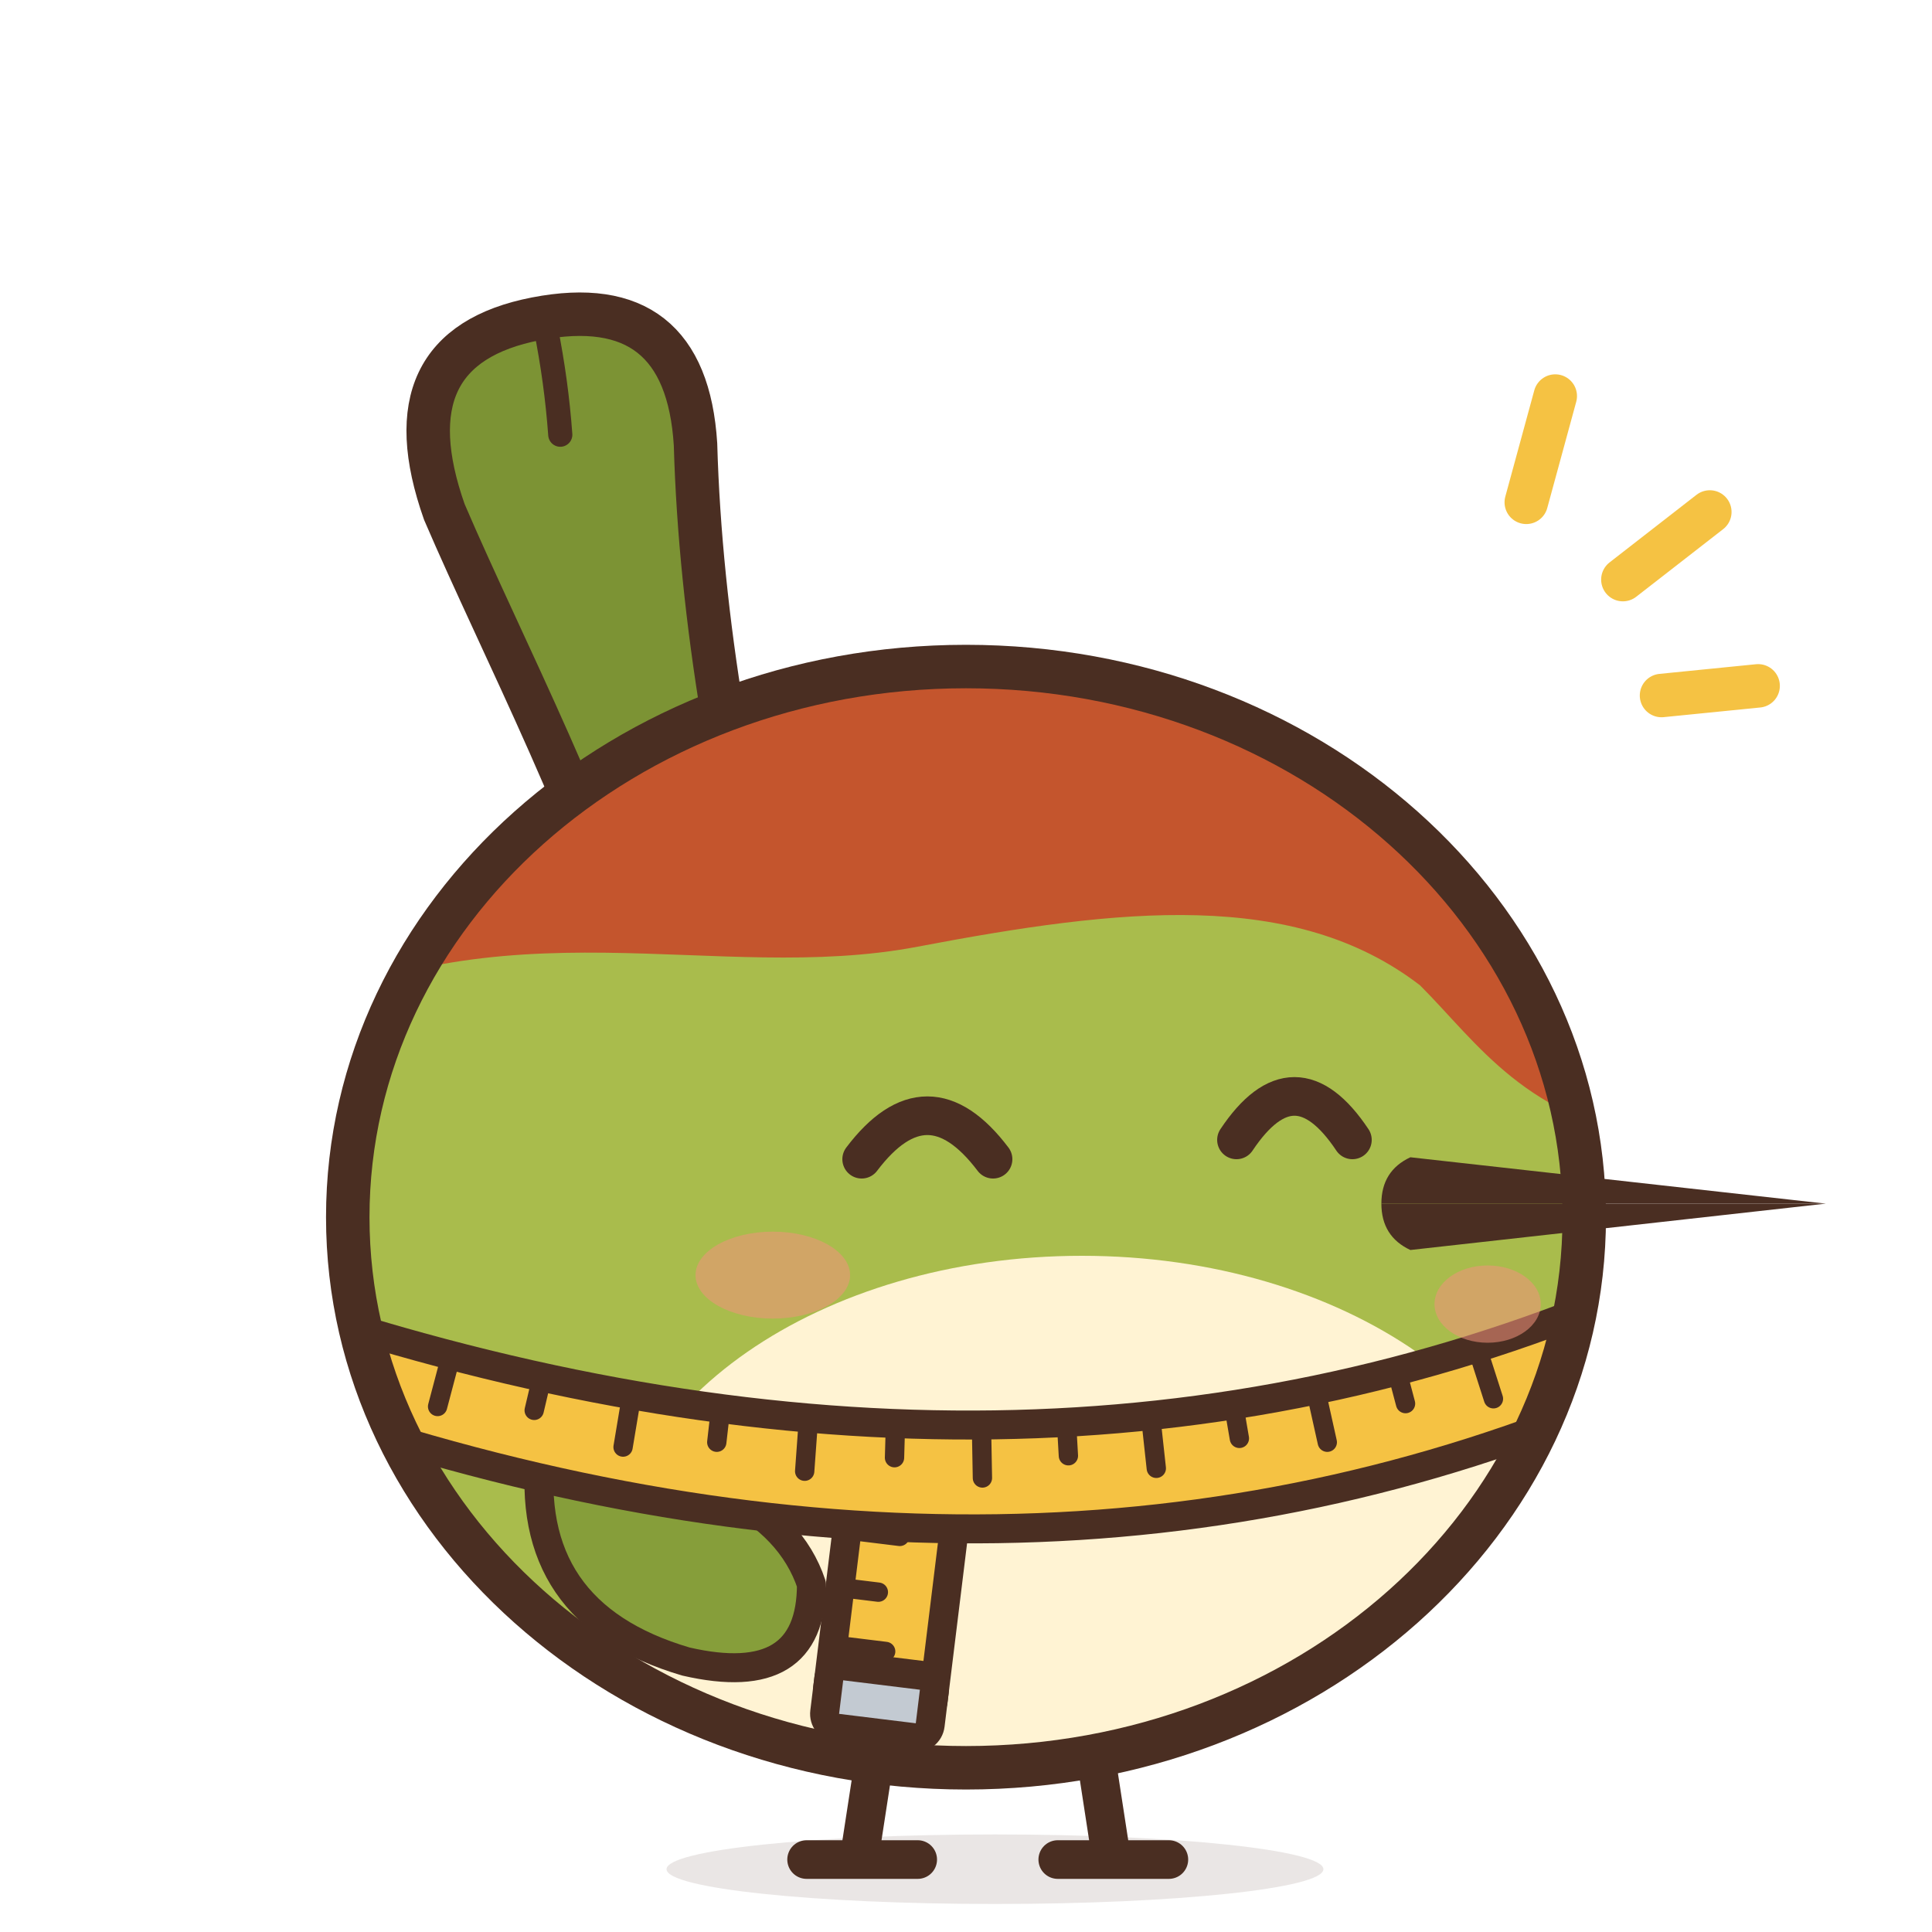
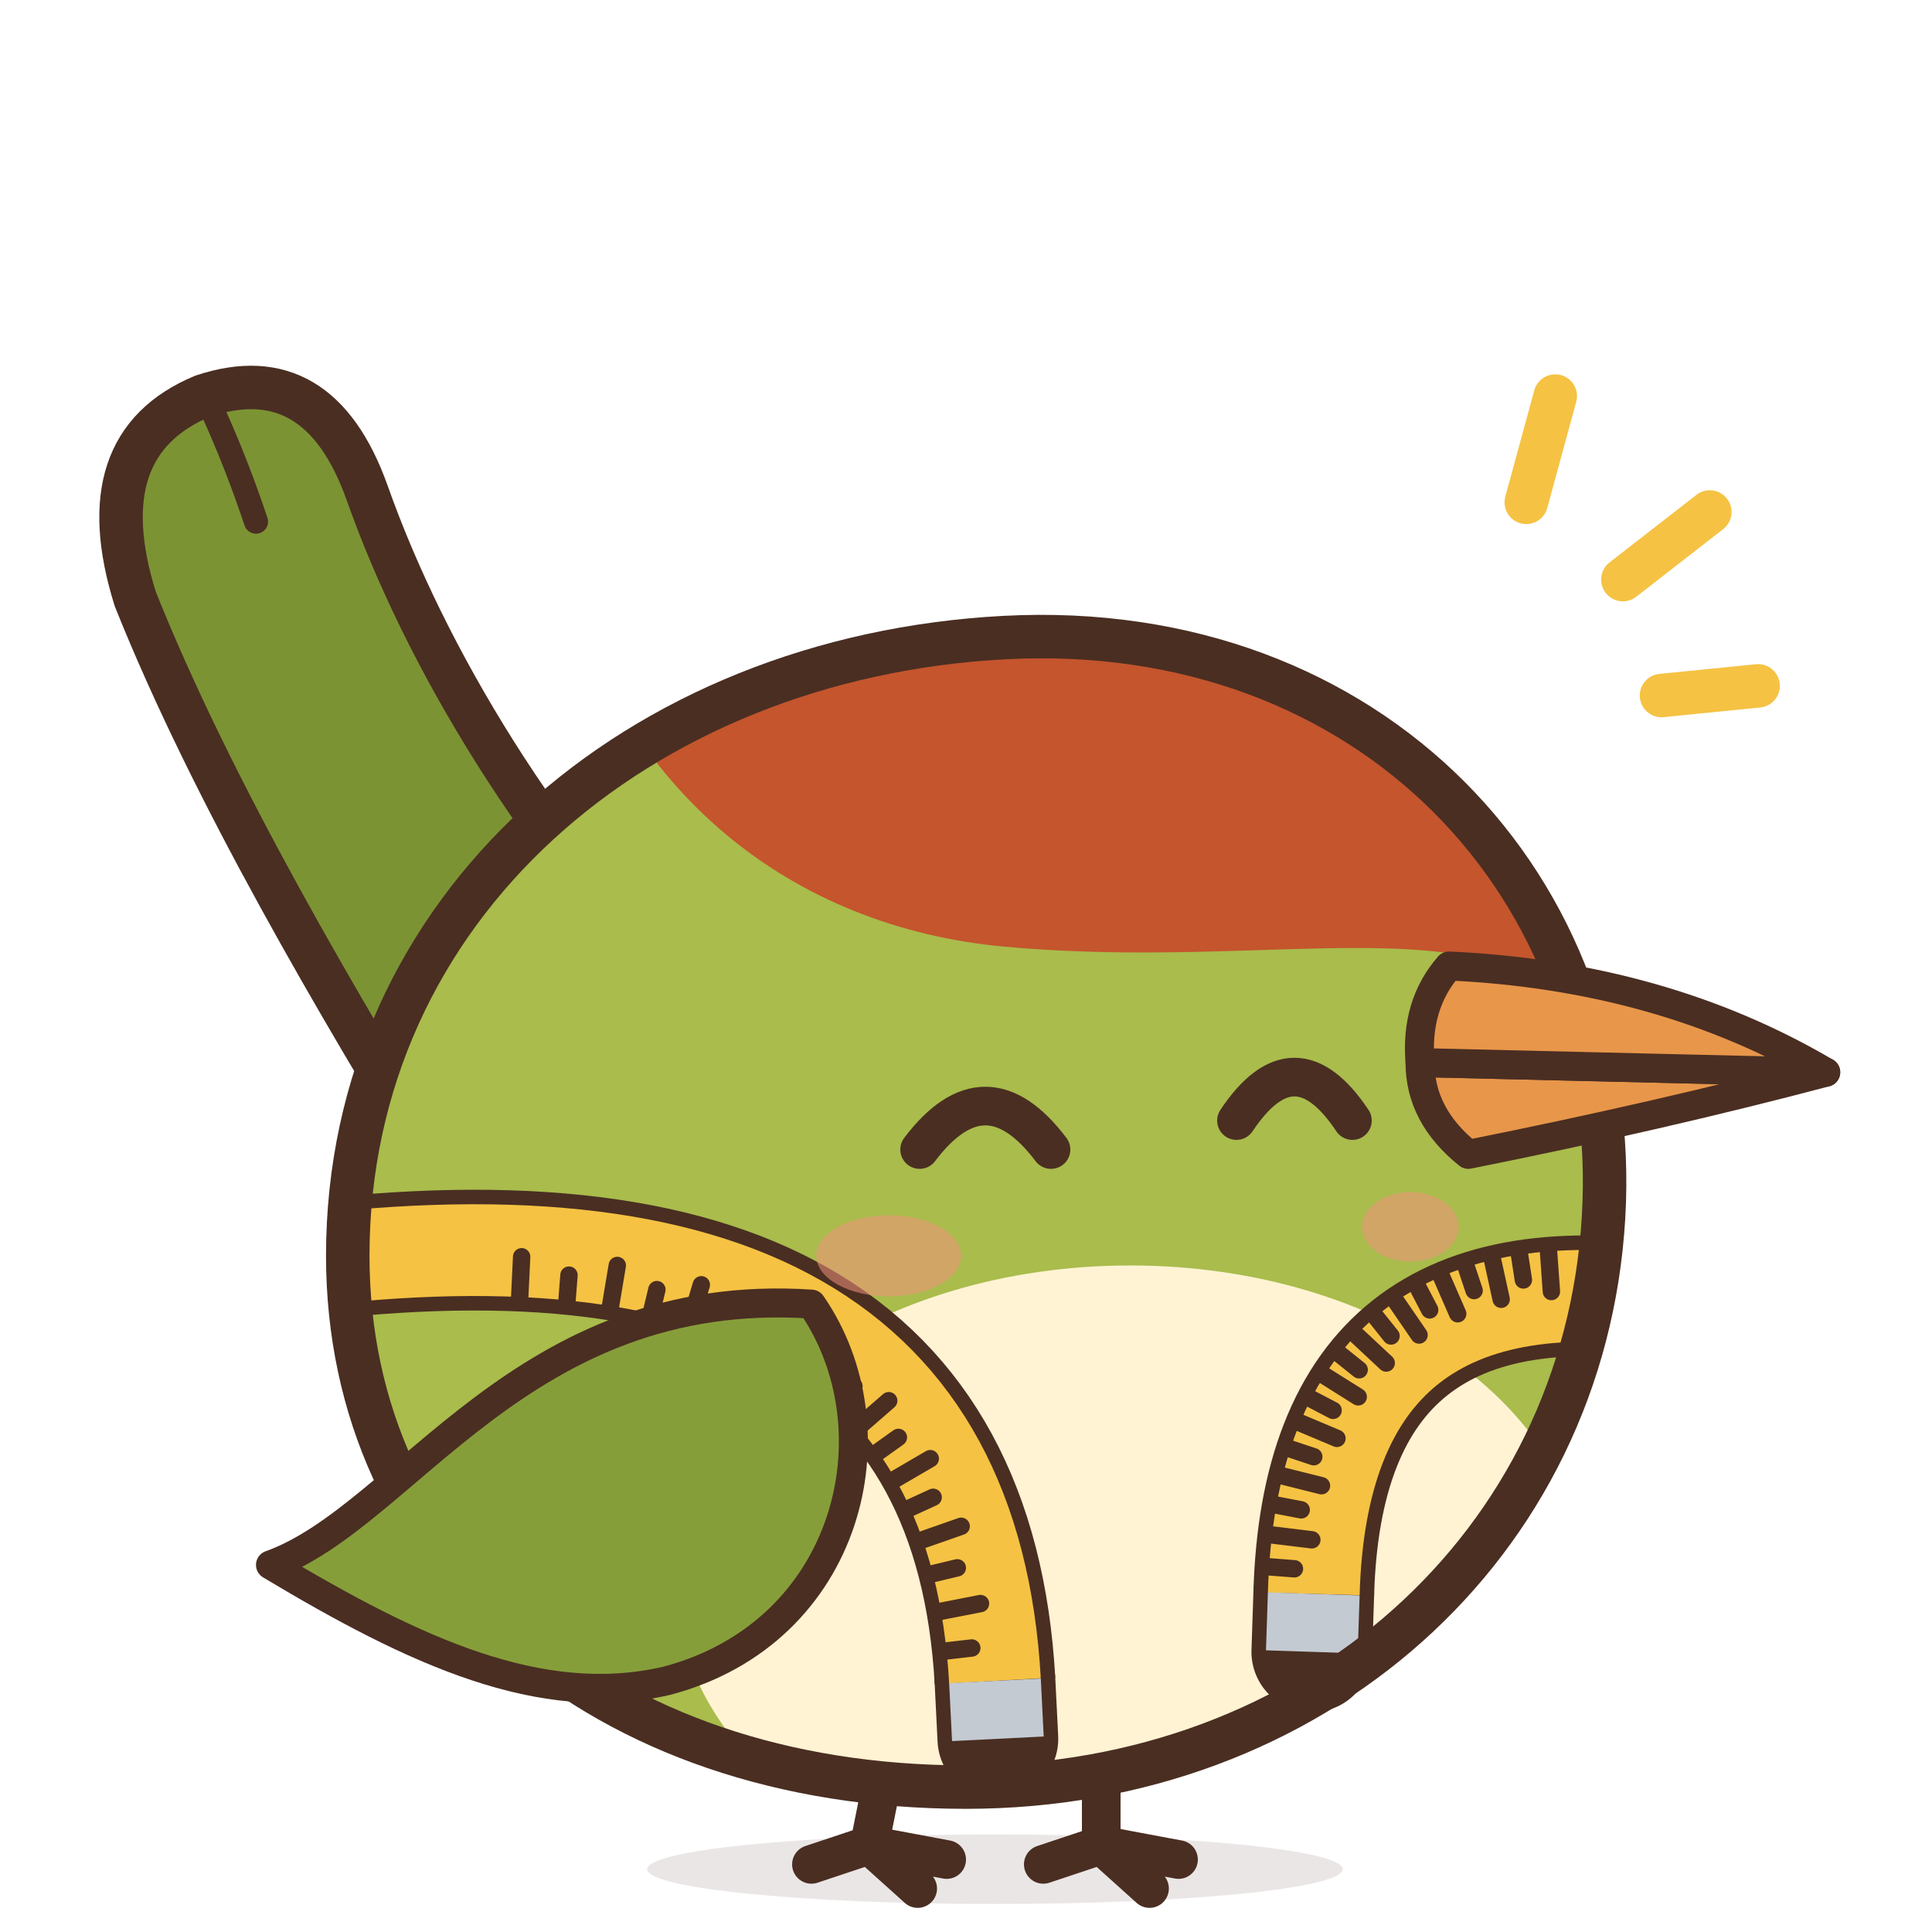
<svg xmlns="http://www.w3.org/2000/svg" viewBox="0 0 200 200" width="200" height="200" role="img" aria-labelledby="t d">
  <defs>
    <clipPath id="fitz-body">
-       <ellipse cx="100" cy="126" rx="64" ry="57" />
+       <path d="M104 66 C 142 64, 168 92, 166 126 C 164 160, 136 185, 100 185 C 62 185, 36 162, 36 130 C 36 94, 66 68, 104 66 Z" />
+     </clipPath>
+     <clipPath id="fitz-body-tape">
+       <path d="M104 66 C 142 64, 168 92, 166 126 C 164 160, 136 185, 100 185 C 62 185, 36 162, 36 130 C 36 94, 66 68, 104 66 Z" />
+       <rect x="80" y="150" width="80" height="50" />
    </clipPath>
  </defs>
-   <ellipse class="shadow" cx="103" cy="193.5" rx="34" ry="3.6" fill="#4A2E22" opacity=".12" />
+   <ellipse class="shadow" cx="103" cy="193.5" rx="36" ry="3.6" fill="#4A2E22" opacity=".12" />
  <g class="bird">
    <g class="feet">
-       <path d="M91 179 L89 192 M83.5 192.5 L95 192.5" stroke="#4A2E22" stroke-width="4" stroke-linecap="round" stroke-linejoin="round" fill="none" />
-       <path d="M113 179 L115 192 M109.5 192.5 L121 192.5" stroke="#4A2E22" stroke-width="4" stroke-linecap="round" stroke-linejoin="round" fill="none" />
+       <path d="M92 181 L90 191 M84 193 L90 191 L98 192.5 M90 191 L95 195.5" stroke="#4A2E22" stroke-width="4" stroke-linecap="round" stroke-linejoin="round" fill="none" />
+       <path d="M114 181 L114 191 M108 193 L114 191 L122 192.5 M114 191 L119 195.5" stroke="#4A2E22" stroke-width="4" stroke-linecap="round" stroke-linejoin="round" fill="none" />
    </g>
    <g class="tail">
-       <path d="M67 104 C 62 86, 52 67, 46 53 Q 40 36 55.5 33 Q 71 30 72 46 C 72.5 64, 76 84, 81 102 Z" fill="#7C9334" stroke="#4A2E22" stroke-width="4.5" stroke-linejoin="round" />
-       <path d="M56.5 34 Q57.6 39.5 58 45" fill="none" stroke="#4A2E22" stroke-width="2.5" stroke-linecap="round" />
+       <path d="M72 104 L46 122 C 35 104, 22 82, 14 62 Q 9 46 21 41 Q 33 37 38 51 C 44 68, 56 88, 72 104 Z" fill="#7C9334" stroke="#4A2E22" stroke-width="4.5" stroke-linejoin="round" />
+       <path d="M22 42.5 Q 24.5 48 26.5 54" fill="none" stroke="#4A2E22" stroke-width="2.5" stroke-linecap="round" />
    </g>
    <g class="body">
-       <ellipse cx="100" cy="126" rx="64" ry="57" fill="#A9BC4C" />
+       <path d="M104 66 C 142 64, 168 92, 166 126 C 164 160, 136 185, 100 185 C 62 185, 36 162, 36 130 C 36 94, 66 68, 104 66 Z" fill="#A9BC4C" />
      <g clip-path="url(#fitz-body)">
-         <path d="M28 106 C 52 93, 74 102, 95 98 C 116 94, 134 92, 147 102 C 153 108, 158 116, 172 118 L172 40 L28 40 Z" fill="#C4552D" />
-         <ellipse cx="112" cy="164" rx="49" ry="34" fill="#FFF3D3" />
+         <path d="M58 58 C 64 82, 82 96, 104 98 C 126 100, 144 96, 156 100 C 162 103, 166 106, 178 108 L178 40 L58 40 Z" fill="#C4552D" />
+         <ellipse cx="117" cy="164" rx="47" ry="33" fill="#FFF3D3" />
      </g>
-       <path d="M56 150 Q 54 167 71 172 Q 84 175 84 164 Q 80 152 56 150 Z" fill="#869E3A" stroke="#4A2E22" stroke-width="3" stroke-linejoin="round" />
-       <g class="tape-end" transform="translate(94 152.1) rotate(7)">
-         <rect x="-5.5" y="0" width="11" height="25" rx="1.5" fill="#F5C243" stroke="#4A2E22" stroke-width="3" />
-         <path d="M-5.5 7 L0 7 M-5.5 13 L-1.5 13 M-5.5 19 L0 19" stroke="#4A2E22" stroke-width="2" stroke-linecap="round" />
-         <rect x="-5.5" y="21" width="11" height="6.5" rx="1.5" fill="#C3CAD2" stroke="#4A2E22" stroke-width="3" />
+       <g class="tape" clip-path="url(#fitz-body-tape)">
+         <path d="M28 131 Q100 121 103 174" fill="none" stroke="#4A2E22" stroke-width="12.5" />
+         <path d="M103 174 L103.3 180" fill="none" stroke="#4A2E22" stroke-width="12.5" stroke-linecap="round" />
+         <path d="M28 131 Q100 121 103 174" fill="none" stroke="#F5C243" stroke-width="9.5" />
+         <path d="M103 174 L103.3 180" fill="none" stroke="#C3CAD2" stroke-width="9.5" />
+         <path d="M53.8 134.3 L54 130.1 M58.7 134.6 L58.9 132 M63.2 135.2 L63.9 131 M67.4 136 L68 133.5 M71.4 137 L72.6 133 M75 138.3 L76 135.9 M78.3 139.8 L80.2 136 M81.4 141.5 L82.7 139.2 M84.1 143.3 L86.7 140 M86.6 145.4 L88.4 143.5 M88.9 147.7 L92 145 M90.9 150.3 L93 148.8 M92.7 153.1 L96.3 151 M94.2 156.1 L96.6 155 M95.5 159.4 L99.5 158 M96.6 162.9 L99.1 162.3 M97.4 166.8 L101.5 166 M98 170.9 L100.6 170.6" stroke="#4A2E22" stroke-width="1.8" stroke-linecap="round" />
+         <path d="M174 135 Q137 129 136 165" fill="none" stroke="#4A2E22" stroke-width="12.5" />
+         <path d="M136 165 L135.8 171" fill="none" stroke="#4A2E22" stroke-width="12.5" stroke-linecap="round" />
+         <path d="M174 135 Q137 129 136 165" fill="none" stroke="#F5C243" stroke-width="9.5" />
+         <path d="M136 165 L135.8 171" fill="none" stroke="#C3CAD2" stroke-width="9.5" />
+         <path d="M160.3 129.5 L160.6 133.7 M157.3 129.9 L157.7 132.5 M154.5 130.4 L155.4 134.5 M151.8 131.2 L152.6 133.6 M149.2 132.1 L150.9 136 M146.8 133.3 L148 135.6 M144.5 134.7 L146.9 138.2 M142.4 136.3 L144 138.3 M140.4 138.2 L143.5 141.1 M138.7 140.2 L140.7 141.8 M137.1 142.4 L140.6 144.6 M135.7 144.8 L138 146 M134.6 147.3 L138.4 148.9 M133.6 150 L136 150.8 M132.8 152.8 L136.8 153.8 M132.1 155.8 L134.7 156.3 M131.7 158.9 L135.8 159.4 M131.4 162.2 L134 162.4" stroke="#4A2E22" stroke-width="1.8" stroke-linecap="round" />
      </g>
-       <g class="band" clip-path="url(#fitz-body)">
-         <path d="M32 136 Q106 160 168 134 L168 144.5 Q106 171 33 146.5 Z" fill="#F5C243" />
-         <path d="M46.7 140.3 L45.3 145.6 M56.1 142.6 L55.3 146 M65.4 144.4 L64.5 149.8 M74.6 145.8 L74.2 149.3 M83.7 146.8 L83.3 152.3 M92.7 147.4 L92.6 150.9 M101.6 147.5 L101.7 153 M110.4 147.2 L110.6 150.7 M119.1 146.5 L119.7 152 M127.7 145.4 L128.3 148.9 M136.2 143.9 L137.4 149.3 M144.6 141.9 L145.5 145.3 M152.9 139.5 L154.6 144.8" stroke="#4A2E22" stroke-width="2" stroke-linecap="round" />
-         <path d="M32 136 Q106 160 168 134" fill="none" stroke="#4A2E22" stroke-width="3" />
-         <path d="M33 146.5 Q106 171 168 144.5" fill="none" stroke="#4A2E22" stroke-width="3" />
+       <path d="M104 66 C 142 64, 168 92, 166 126 C 164 160, 136 185, 100 185 C 62 185, 36 162, 36 130 C 36 94, 66 68, 104 66 Z" fill="none" stroke="#4A2E22" stroke-width="4.5" />
+       <g class="wing">
+         <path d="M84 135 C 93 148, 88 169, 69 174 C 56 177, 43 171, 28 162 C 42 157, 54 133, 84 135 Z" fill="#869E3A" stroke="#4A2E22" stroke-width="3" stroke-linejoin="round" />
      </g>
-       <ellipse cx="100" cy="126" rx="64" ry="57" fill="none" stroke="#4A2E22" stroke-width="4.5" />
      <g class="blush" fill="#F2917C" opacity=".55">
-         <ellipse cx="80" cy="132" rx="8" ry="4.5" />
-         <ellipse cx="154" cy="135" rx="5.5" ry="4" />
+         <ellipse cx="92" cy="130" rx="7.5" ry="4.2" />
+         <ellipse cx="146" cy="127" rx="5" ry="3.6" />
      </g>
      <g class="pupils">
        <g class="eye">
-           <path d="M89.2 120 Q96 111 102.8 120" fill="none" stroke="#4A2E22" stroke-width="4" stroke-linecap="round" />
+           <path d="M95.2 119 Q102 110 108.8 119" fill="none" stroke="#4A2E22" stroke-width="4" stroke-linecap="round" />
        </g>
        <g class="eye">
-           <path d="M128 118 Q134 109 140 118" fill="none" stroke="#4A2E22" stroke-width="4" stroke-linecap="round" />
+           <path d="M128 116 Q134 107 140 116" fill="none" stroke="#4A2E22" stroke-width="4" stroke-linecap="round" />
        </g>
      </g>
-       <g class="beak" fill="#4A2E22">
-         <path d="M146 119.8 L189 124.6 L143 124.6 Q143 121.2 146 119.8 Z" />
-         <path d="M143 124.6 L189 124.6 L146 129.4 Q143 128 143 124.6 Z" />
+       <g class="beak">
+         <path d="M147 110 L189 111 Q 172 115.5 152 119.5 Q 147 115.5 147 110 Z" fill="#E8964A" stroke="#4A2E22" stroke-width="3" stroke-linejoin="round" />
+         <path d="M150 100 Q 172 101 189 111 L147 110 Q 146.5 104 150 100 Z" fill="#E8964A" stroke="#4A2E22" stroke-width="3" stroke-linejoin="round" />
      </g>
    </g>
  </g>
-   <g class="sparks" transform="translate(0 0)">
+   <g class="sparks">
    <path d="M158 52 L161 41" stroke="#F5C243" stroke-width="4.5" stroke-linecap="round" />
    <path d="M168 60 L177 53" stroke="#F5C243" stroke-width="4.5" stroke-linecap="round" />
    <path d="M172 72 L182 71" stroke="#F5C243" stroke-width="4.5" stroke-linecap="round" />
  </g>
</svg>
